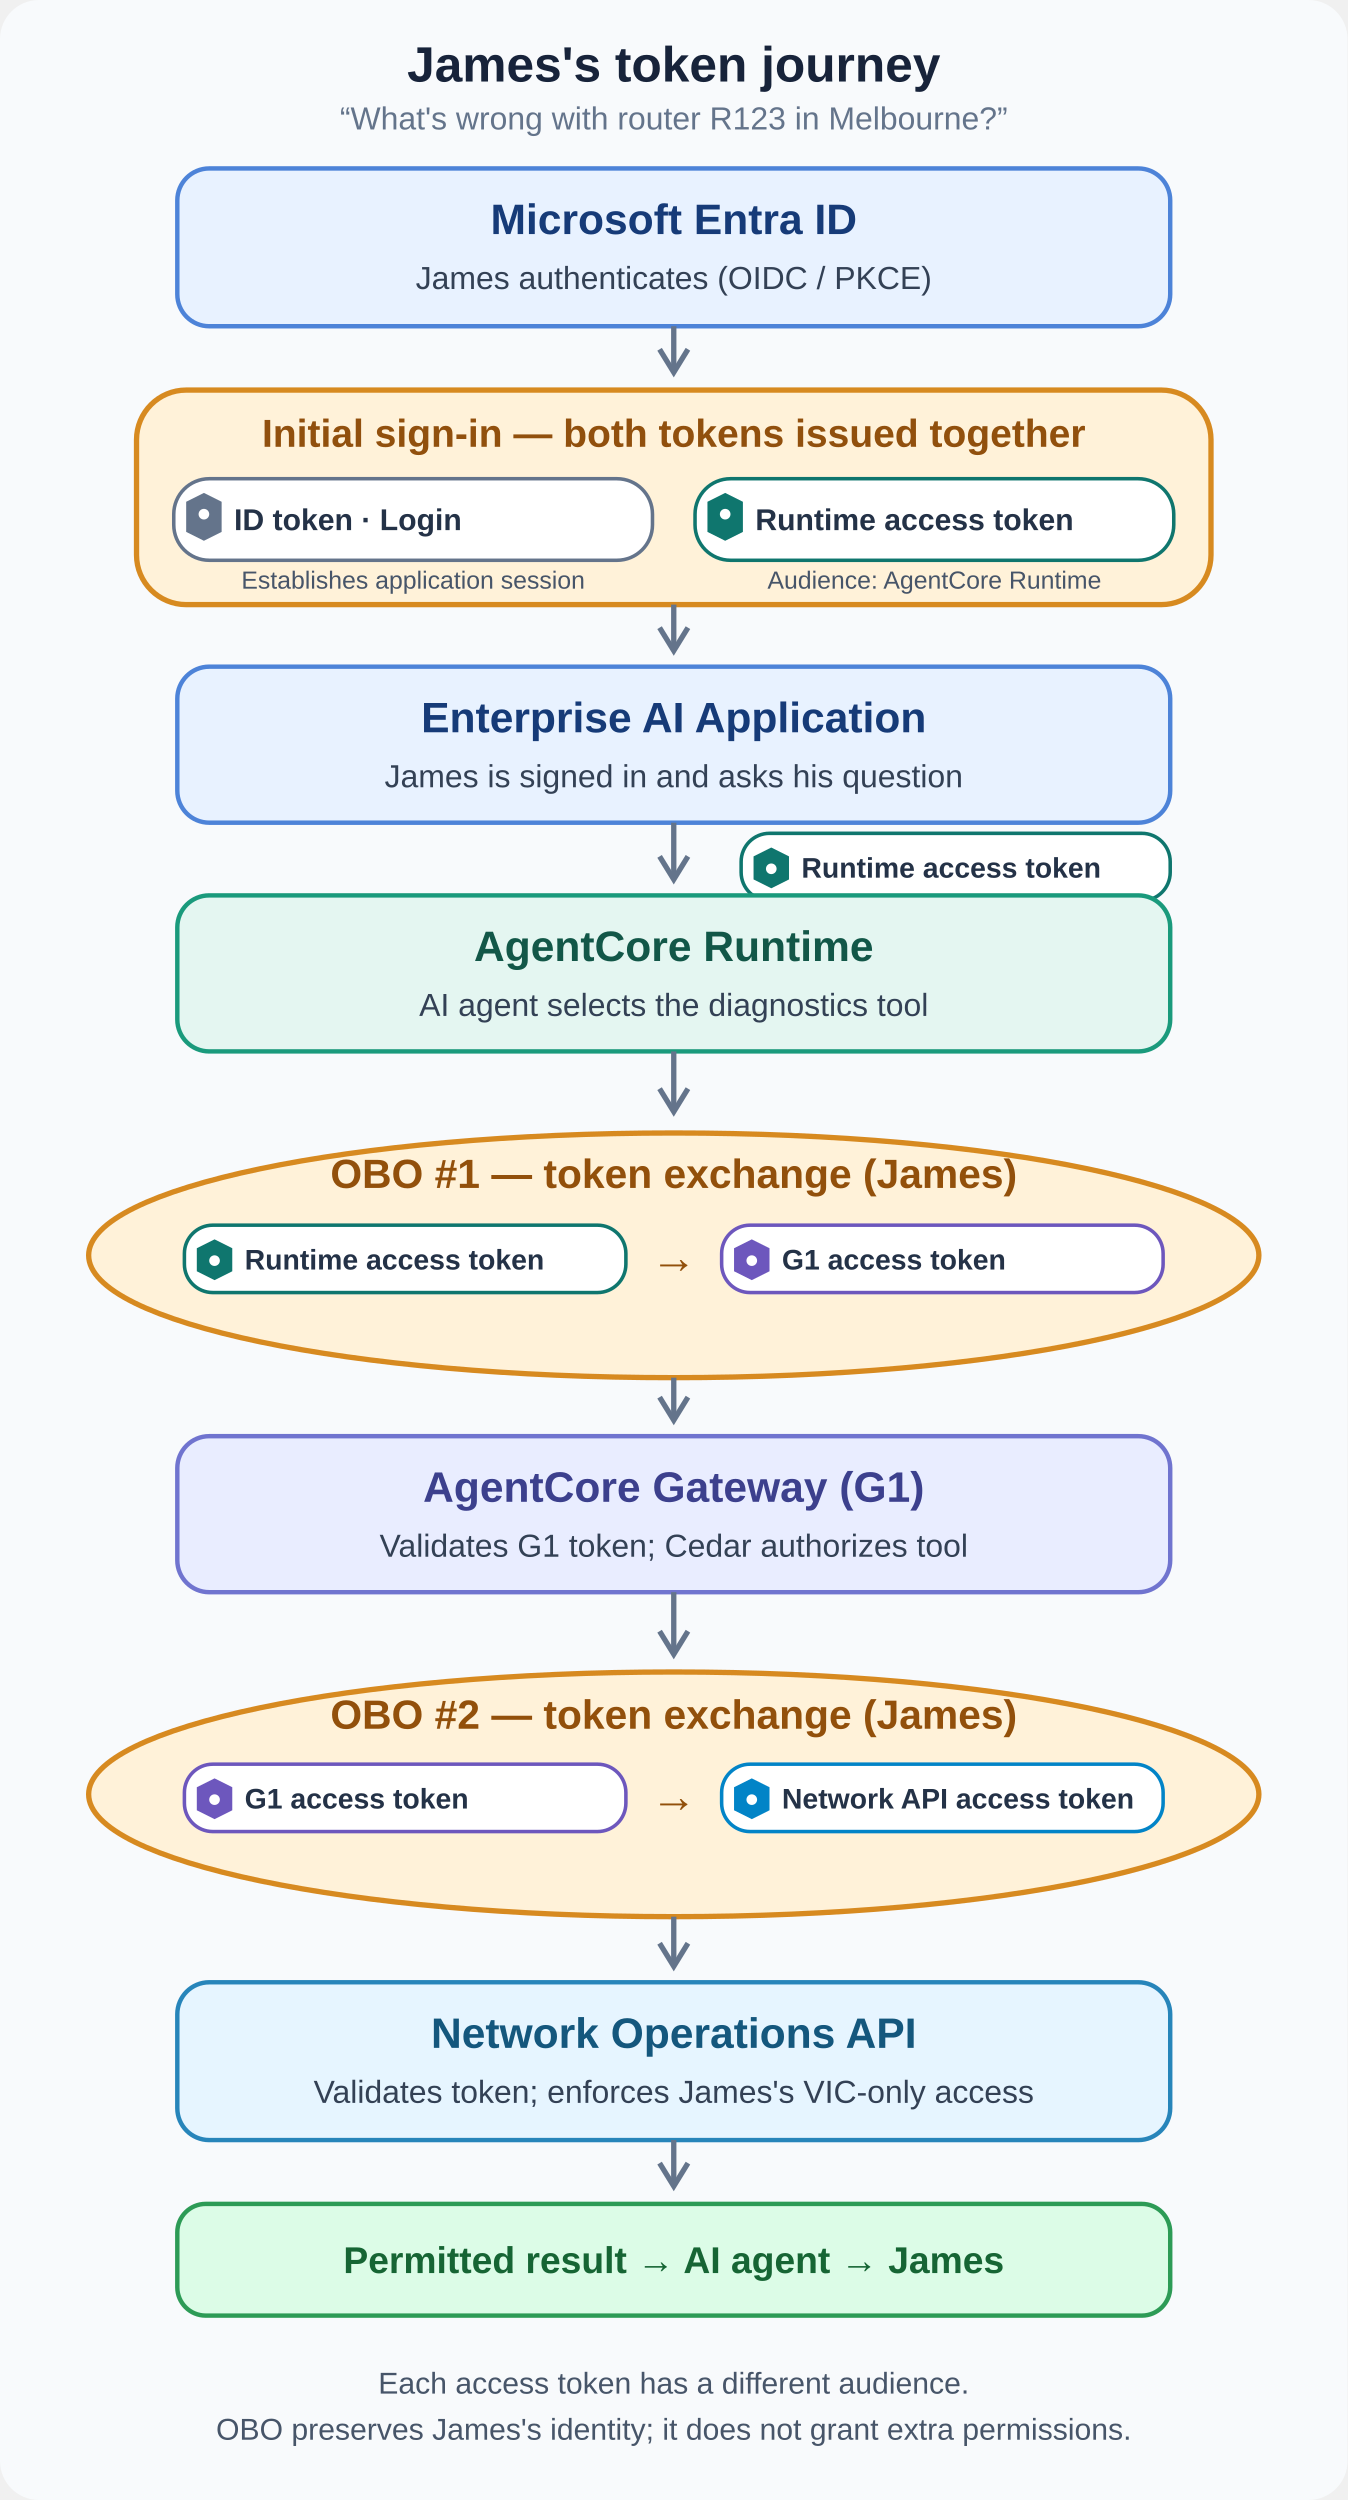
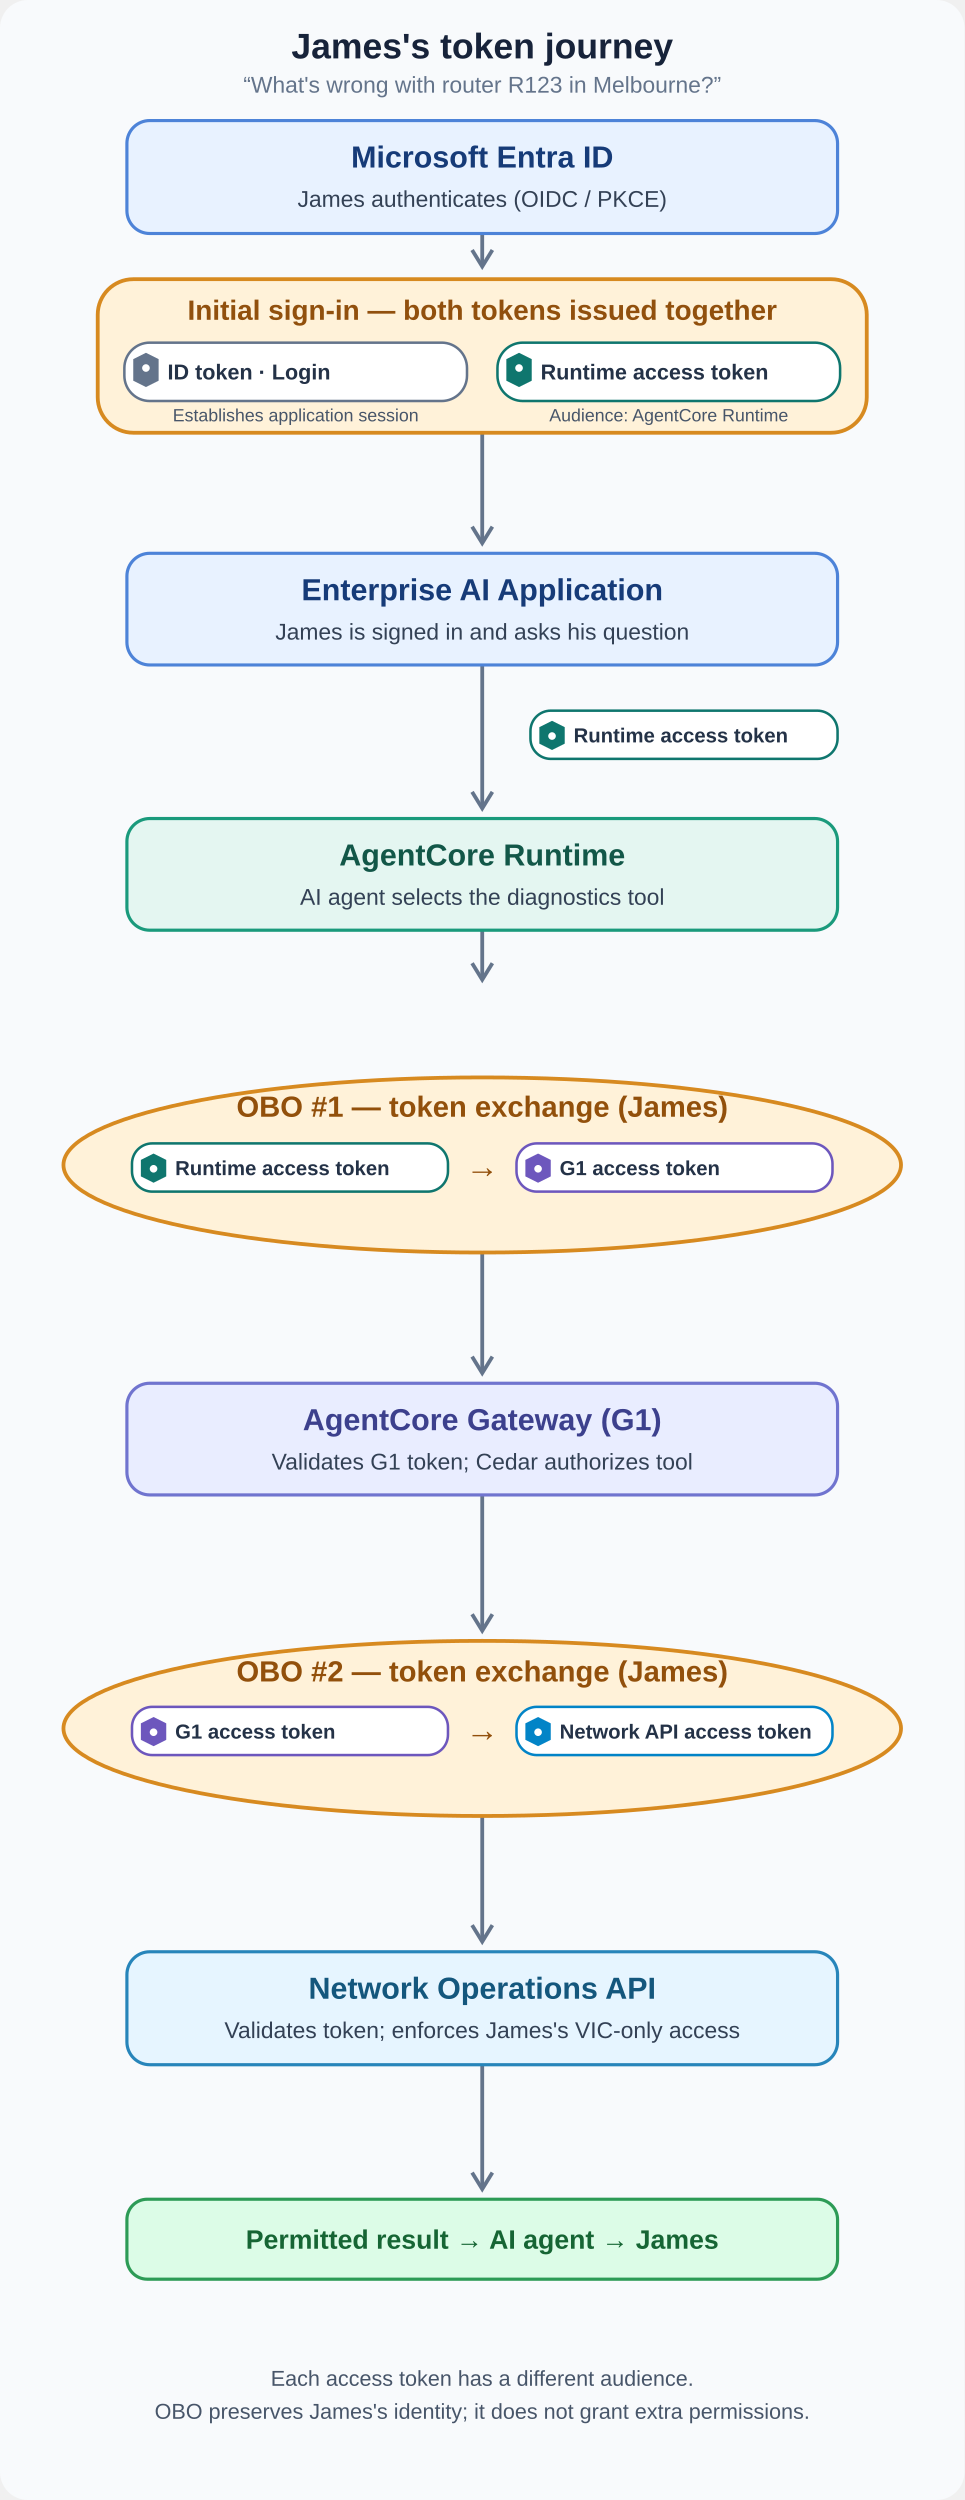
- <svg xmlns="http://www.w3.org/2000/svg" width="760" height="1410" viewBox="0 0 760 1410" role="img" aria-labelledby="title desc">
-   <rect width="760" height="1410" rx="22" fill="#f8fafc" />
+ <svg xmlns="http://www.w3.org/2000/svg" width="760" height="1970" viewBox="0 0 760 1970" role="img" aria-labelledby="title desc">
+   <rect width="760" height="1970" rx="22" fill="#f8fafc" />
  <g font-family="Arial,Helvetica,sans-serif">
+     <path d="M380 184V208" stroke="#64748b" stroke-width="3" fill="none" />
+     <path d="M372 197L380 210L388 197" stroke="#64748b" stroke-width="3" fill="none" />
+     <path d="M380 341V426" stroke="#64748b" stroke-width="3" fill="none" />
+     <path d="M372 415L380 428L388 415" stroke="#64748b" stroke-width="3" fill="none" />
+     <path d="M380 524V635" stroke="#64748b" stroke-width="3" fill="none" />
+     <path d="M372 624L380 637L388 624" stroke="#64748b" stroke-width="3" fill="none" />
+     <path d="M380 733V770" stroke="#64748b" stroke-width="3" fill="none" />
+     <path d="M372 759L380 772L388 759" stroke="#64748b" stroke-width="3" fill="none" />
+     <path d="M380 987V1080" stroke="#64748b" stroke-width="3" fill="none" />
+     <path d="M372 1069L380 1082L388 1069" stroke="#64748b" stroke-width="3" fill="none" />
+     <path d="M380 1178V1283" stroke="#64748b" stroke-width="3" fill="none" />
+     <path d="M372 1272L380 1285L388 1272" stroke="#64748b" stroke-width="3" fill="none" />
+     <path d="M380 1431V1528" stroke="#64748b" stroke-width="3" fill="none" />
+     <path d="M372 1517L380 1530L388 1517" stroke="#64748b" stroke-width="3" fill="none" />
+     <path d="M380 1627V1723" stroke="#64748b" stroke-width="3" fill="none" />
+     <path d="M372 1712L380 1725L388 1712" stroke="#64748b" stroke-width="3" fill="none" />
    <text x="380" y="46" text-anchor="middle" font-size="28" font-weight="700" fill="#17233a">James's token journey</text>
    <text x="380" y="73" text-anchor="middle" font-size="18" fill="#64748b">“What's wrong with router R123 in Melbourne?”</text>
    <rect x="100" y="95" width="560" height="89" rx="18" fill="#e8f2ff" stroke="#4d83d8" stroke-width="2.5" />
    <text x="380" y="132" text-anchor="middle" font-size="24" font-weight="700" fill="#163b78">Microsoft Entra ID</text>
    <text x="380" y="163" text-anchor="middle" font-size="18" fill="#334155">James authenticates (OIDC / PKCE)</text>
-     <path d="M380 184V208" stroke="#64748b" stroke-width="3" fill="none" />
-     <path d="M372 197L380 210L388 197" stroke="#64748b" stroke-width="3" fill="none" />
    <rect x="77" y="220" width="606" height="121" rx="28" fill="#fff2d9" stroke="#d78a20" stroke-width="3" />
    <text x="380" y="252" text-anchor="middle" font-size="22" font-weight="700" fill="#91500d">Initial sign-in — both tokens issued together</text>
    <rect x="98" y="270" width="270" height="46" rx="20" fill="#fff" stroke="#64748b" stroke-width="2" />
    <path d="M115 278l10 5v17l-10 5l-10 -5v-17z" fill="#64748b" />
    <circle cx="115" cy="290" r="3" fill="#fff" />
    <text x="132" y="299" font-size="17" font-weight="700" fill="#243247">ID token · Login</text>
    <rect x="392" y="270" width="270" height="46" rx="20" fill="#fff" stroke="#0f766e" stroke-width="2" />
    <path d="M409 278l10 5v17l-10 5l-10 -5v-17z" fill="#0f766e" />
    <circle cx="409" cy="290" r="3" fill="#fff" />
    <text x="426" y="299" font-size="17" font-weight="700" fill="#243247">Runtime access token</text>
    <text x="233" y="332" text-anchor="middle" font-size="14" fill="#475569">Establishes application session</text>
    <text x="527" y="332" text-anchor="middle" font-size="14" fill="#475569">Audience: AgentCore Runtime</text>
-     <path d="M380 341V365" stroke="#64748b" stroke-width="3" fill="none" />
-     <path d="M372 354L380 367L388 354" stroke="#64748b" stroke-width="3" fill="none" />
-     <rect x="100" y="376" width="560" height="88" rx="18" fill="#e8f2ff" stroke="#4d83d8" stroke-width="2.5" />
-     <text x="380" y="413" text-anchor="middle" font-size="24" font-weight="700" fill="#163b78">Enterprise AI Application</text>
-     <text x="380" y="444" text-anchor="middle" font-size="18" fill="#334155">James is signed in and asks his question</text>
-     <path d="M380 464V494" stroke="#64748b" stroke-width="3" fill="none" />
-     <path d="M372 483L380 496L388 483" stroke="#64748b" stroke-width="3" fill="none" />
-     <rect x="418" y="470" width="242" height="38" rx="16" fill="#fff" stroke="#0f766e" stroke-width="2" />
-     <path d="M435 478l10 5v13l-10 5l-10 -5v-13z" fill="#0f766e" />
-     <circle cx="435" cy="490" r="3" fill="#fff" />
-     <text x="452" y="495" font-size="16" font-weight="700" fill="#243247">Runtime access token</text>
-     <rect x="100" y="505" width="560" height="88" rx="18" fill="#e4f6f1" stroke="#1a9a7c" stroke-width="2.5" />
-     <text x="380" y="542" text-anchor="middle" font-size="24" font-weight="700" fill="#125748">AgentCore Runtime</text>
-     <text x="380" y="573" text-anchor="middle" font-size="18" fill="#334155">AI agent selects the diagnostics tool</text>
-     <path d="M380 593V625" stroke="#64748b" stroke-width="3" fill="none" />
-     <path d="M372 614L380 627L388 614" stroke="#64748b" stroke-width="3" fill="none" />
-     <ellipse cx="380" cy="708" rx="330" ry="69" fill="#fff2d9" stroke="#d78a20" stroke-width="3" />
-     <text x="380" y="670" text-anchor="middle" font-size="23" font-weight="700" fill="#92500b">OBO #1 — token exchange (James)</text>
-     <rect x="104" y="691" width="249" height="38" rx="16" fill="#fff" stroke="#0f766e" stroke-width="2" />
-     <path d="M121 699l10 5v13l-10 5l-10 -5v-13z" fill="#0f766e" />
-     <circle cx="121" cy="711" r="3" fill="#fff" />
-     <text x="138" y="716" font-size="16" font-weight="700" fill="#243247">Runtime access token</text>
-     <text x="380" y="718" text-anchor="middle" font-size="26" font-weight="700" fill="#92500b">→</text>
-     <rect x="407" y="691" width="249" height="38" rx="16" fill="#fff" stroke="#6d57bd" stroke-width="2" />
-     <path d="M424 699l10 5v13l-10 5l-10 -5v-13z" fill="#6d57bd" />
-     <circle cx="424" cy="711" r="3" fill="#fff" />
-     <text x="441" y="716" font-size="16" font-weight="700" fill="#243247">G1 access token</text>
-     <path d="M380 777V799" stroke="#64748b" stroke-width="3" fill="none" />
-     <path d="M372 788L380 801L388 788" stroke="#64748b" stroke-width="3" fill="none" />
-     <rect x="100" y="810" width="560" height="88" rx="18" fill="#e9edff" stroke="#7074cf" stroke-width="2.5" />
-     <text x="380" y="847" text-anchor="middle" font-size="24" font-weight="700" fill="#3c408d">AgentCore Gateway (G1)</text>
-     <text x="380" y="878" text-anchor="middle" font-size="18" fill="#334155">Validates G1 token; Cedar authorizes tool</text>
-     <path d="M380 898V931" stroke="#64748b" stroke-width="3" fill="none" />
-     <path d="M372 920L380 933L388 920" stroke="#64748b" stroke-width="3" fill="none" />
-     <ellipse cx="380" cy="1012" rx="330" ry="69" fill="#fff2d9" stroke="#d78a20" stroke-width="3" />
-     <text x="380" y="975" text-anchor="middle" font-size="23" font-weight="700" fill="#92500b">OBO #2 — token exchange (James)</text>
-     <rect x="104" y="995" width="249" height="38" rx="16" fill="#fff" stroke="#6d57bd" stroke-width="2" />
-     <path d="M121 1003l10 5v13l-10 5l-10 -5v-13z" fill="#6d57bd" />
-     <circle cx="121" cy="1015" r="3" fill="#fff" />
-     <text x="138" y="1020" font-size="16" font-weight="700" fill="#243247">G1 access token</text>
-     <text x="380" y="1022" text-anchor="middle" font-size="26" font-weight="700" fill="#92500b">→</text>
-     <rect x="407" y="995" width="249" height="38" rx="16" fill="#fff" stroke="#0284c7" stroke-width="2" />
-     <path d="M424 1003l10 5v13l-10 5l-10 -5v-13z" fill="#0284c7" />
-     <circle cx="424" cy="1015" r="3" fill="#fff" />
-     <text x="441" y="1020" font-size="16" font-weight="700" fill="#243247">Network API access token</text>
-     <path d="M380 1081V1107" stroke="#64748b" stroke-width="3" fill="none" />
-     <path d="M372 1096L380 1109L388 1096" stroke="#64748b" stroke-width="3" fill="none" />
-     <rect x="100" y="1118" width="560" height="89" rx="18" fill="#e6f5ff" stroke="#2785ba" stroke-width="2.5" />
-     <text x="380" y="1155" text-anchor="middle" font-size="24" font-weight="700" fill="#14577d">Network Operations API</text>
-     <text x="380" y="1186" text-anchor="middle" font-size="18" fill="#334155">Validates token; enforces James's VIC-only access</text>
-     <path d="M380 1207V1231" stroke="#64748b" stroke-width="3" fill="none" />
-     <path d="M372 1220L380 1233L388 1220" stroke="#64748b" stroke-width="3" fill="none" />
-     <rect x="100" y="1243" width="560" height="63" rx="16" fill="#dcfce7" stroke="#2d9b56" stroke-width="2.5" />
-     <text x="380" y="1282" text-anchor="middle" font-size="21" font-weight="700" fill="#166534">Permitted result → AI agent → James</text>
-     <text x="380" y="1350" text-anchor="middle" font-size="17" fill="#475569">Each access token has a different audience.</text>
-     <text x="380" y="1376" text-anchor="middle" font-size="17" fill="#475569">OBO preserves James's identity; it does not grant extra permissions.</text>
+     <g transform="translate(0 60)">
+       <rect x="100" y="376" width="560" height="88" rx="18" fill="#e8f2ff" stroke="#4d83d8" stroke-width="2.5" />
+     </g>
+     <g transform="translate(0 60)">
+       <text x="380" y="413" text-anchor="middle" font-size="24" font-weight="700" fill="#163b78">Enterprise AI Application</text>
+     </g>
+     <g transform="translate(0 60)">
+       <text x="380" y="444" text-anchor="middle" font-size="18" fill="#334155">James is signed in and asks his question</text>
+     </g>
+     <g transform="translate(0 90)">
+       <rect x="418" y="470" width="242" height="38" rx="16" fill="#fff" stroke="#0f766e" stroke-width="2" />
+     </g>
+     <g transform="translate(0 90)">
+       <path d="M435 478l10 5v13l-10 5l-10 -5v-13z" fill="#0f766e" />
+     </g>
+     <g transform="translate(0 90)">
+       <circle cx="435" cy="490" r="3" fill="#fff" />
+     </g>
+     <g transform="translate(0 90)">
+       <text x="452" y="495" font-size="16" font-weight="700" fill="#243247">Runtime access token</text>
+     </g>
+     <g transform="translate(0 140)">
+       <rect x="100" y="505" width="560" height="88" rx="18" fill="#e4f6f1" stroke="#1a9a7c" stroke-width="2.5" />
+     </g>
+     <g transform="translate(0 140)">
+       <text x="380" y="542" text-anchor="middle" font-size="24" font-weight="700" fill="#125748">AgentCore Runtime</text>
+     </g>
+     <g transform="translate(0 140)">
+       <text x="380" y="573" text-anchor="middle" font-size="18" fill="#334155">AI agent selects the diagnostics tool</text>
+     </g>
+     <g transform="translate(0 210)">
+       <ellipse cx="380" cy="708" rx="330" ry="69" fill="#fff2d9" stroke="#d78a20" stroke-width="3" />
+     </g>
+     <g transform="translate(0 210)">
+       <text x="380" y="670" text-anchor="middle" font-size="23" font-weight="700" fill="#92500b">OBO #1 — token exchange (James)</text>
+     </g>
+     <g transform="translate(0 210)">
+       <rect x="104" y="691" width="249" height="38" rx="16" fill="#fff" stroke="#0f766e" stroke-width="2" />
+     </g>
+     <g transform="translate(0 210)">
+       <path d="M121 699l10 5v13l-10 5l-10 -5v-13z" fill="#0f766e" />
+     </g>
+     <g transform="translate(0 210)">
+       <circle cx="121" cy="711" r="3" fill="#fff" />
+     </g>
+     <g transform="translate(0 210)">
+       <text x="138" y="716" font-size="16" font-weight="700" fill="#243247">Runtime access token</text>
+     </g>
+     <g transform="translate(0 210)">
+       <text x="380" y="718" text-anchor="middle" font-size="26" font-weight="700" fill="#92500b">→</text>
+     </g>
+     <g transform="translate(0 210)">
+       <rect x="407" y="691" width="249" height="38" rx="16" fill="#fff" stroke="#6d57bd" stroke-width="2" />
+     </g>
+     <g transform="translate(0 210)">
+       <path d="M424 699l10 5v13l-10 5l-10 -5v-13z" fill="#6d57bd" />
+     </g>
+     <g transform="translate(0 210)">
+       <circle cx="424" cy="711" r="3" fill="#fff" />
+     </g>
+     <g transform="translate(0 210)">
+       <text x="441" y="716" font-size="16" font-weight="700" fill="#243247">G1 access token</text>
+     </g>
+     <g transform="translate(0 280)">
+       <rect x="100" y="810" width="560" height="88" rx="18" fill="#e9edff" stroke="#7074cf" stroke-width="2.5" />
+     </g>
+     <g transform="translate(0 280)">
+       <text x="380" y="847" text-anchor="middle" font-size="24" font-weight="700" fill="#3c408d">AgentCore Gateway (G1)</text>
+     </g>
+     <g transform="translate(0 280)">
+       <text x="380" y="878" text-anchor="middle" font-size="18" fill="#334155">Validates G1 token; Cedar authorizes tool</text>
+     </g>
+     <g transform="translate(0 350)">
+       <ellipse cx="380" cy="1012" rx="330" ry="69" fill="#fff2d9" stroke="#d78a20" stroke-width="3" />
+     </g>
+     <g transform="translate(0 350)">
+       <text x="380" y="975" text-anchor="middle" font-size="23" font-weight="700" fill="#92500b">OBO #2 — token exchange (James)</text>
+     </g>
+     <g transform="translate(0 350)">
+       <rect x="104" y="995" width="249" height="38" rx="16" fill="#fff" stroke="#6d57bd" stroke-width="2" />
+     </g>
+     <g transform="translate(0 350)">
+       <path d="M121 1003l10 5v13l-10 5l-10 -5v-13z" fill="#6d57bd" />
+     </g>
+     <g transform="translate(0 350)">
+       <circle cx="121" cy="1015" r="3" fill="#fff" />
+     </g>
+     <g transform="translate(0 350)">
+       <text x="138" y="1020" font-size="16" font-weight="700" fill="#243247">G1 access token</text>
+     </g>
+     <g transform="translate(0 350)">
+       <text x="380" y="1022" text-anchor="middle" font-size="26" font-weight="700" fill="#92500b">→</text>
+     </g>
+     <g transform="translate(0 350)">
+       <rect x="407" y="995" width="249" height="38" rx="16" fill="#fff" stroke="#0284c7" stroke-width="2" />
+     </g>
+     <g transform="translate(0 350)">
+       <path d="M424 1003l10 5v13l-10 5l-10 -5v-13z" fill="#0284c7" />
+     </g>
+     <g transform="translate(0 350)">
+       <circle cx="424" cy="1015" r="3" fill="#fff" />
+     </g>
+     <g transform="translate(0 350)">
+       <text x="441" y="1020" font-size="16" font-weight="700" fill="#243247">Network API access token</text>
+     </g>
+     <g transform="translate(0 420)">
+       <rect x="100" y="1118" width="560" height="89" rx="18" fill="#e6f5ff" stroke="#2785ba" stroke-width="2.5" />
+     </g>
+     <g transform="translate(0 420)">
+       <text x="380" y="1155" text-anchor="middle" font-size="24" font-weight="700" fill="#14577d">Network Operations API</text>
+     </g>
+     <g transform="translate(0 420)">
+       <text x="380" y="1186" text-anchor="middle" font-size="18" fill="#334155">Validates token; enforces James's VIC-only access</text>
+     </g>
+     <g transform="translate(0 490)">
+       <rect x="100" y="1243" width="560" height="63" rx="16" fill="#dcfce7" stroke="#2d9b56" stroke-width="2.5" />
+     </g>
+     <g transform="translate(0 490)">
+       <text x="380" y="1282" text-anchor="middle" font-size="21" font-weight="700" fill="#166534">Permitted result → AI agent → James</text>
+     </g>
+     <g transform="translate(0 530)">
+       <text x="380" y="1350" text-anchor="middle" font-size="17" fill="#475569">Each access token has a different audience.</text>
+     </g>
+     <g transform="translate(0 530)">
+       <text x="380" y="1376" text-anchor="middle" font-size="17" fill="#475569">OBO preserves James's identity; it does not grant extra permissions.</text>
+     </g>
  </g>
</svg>
